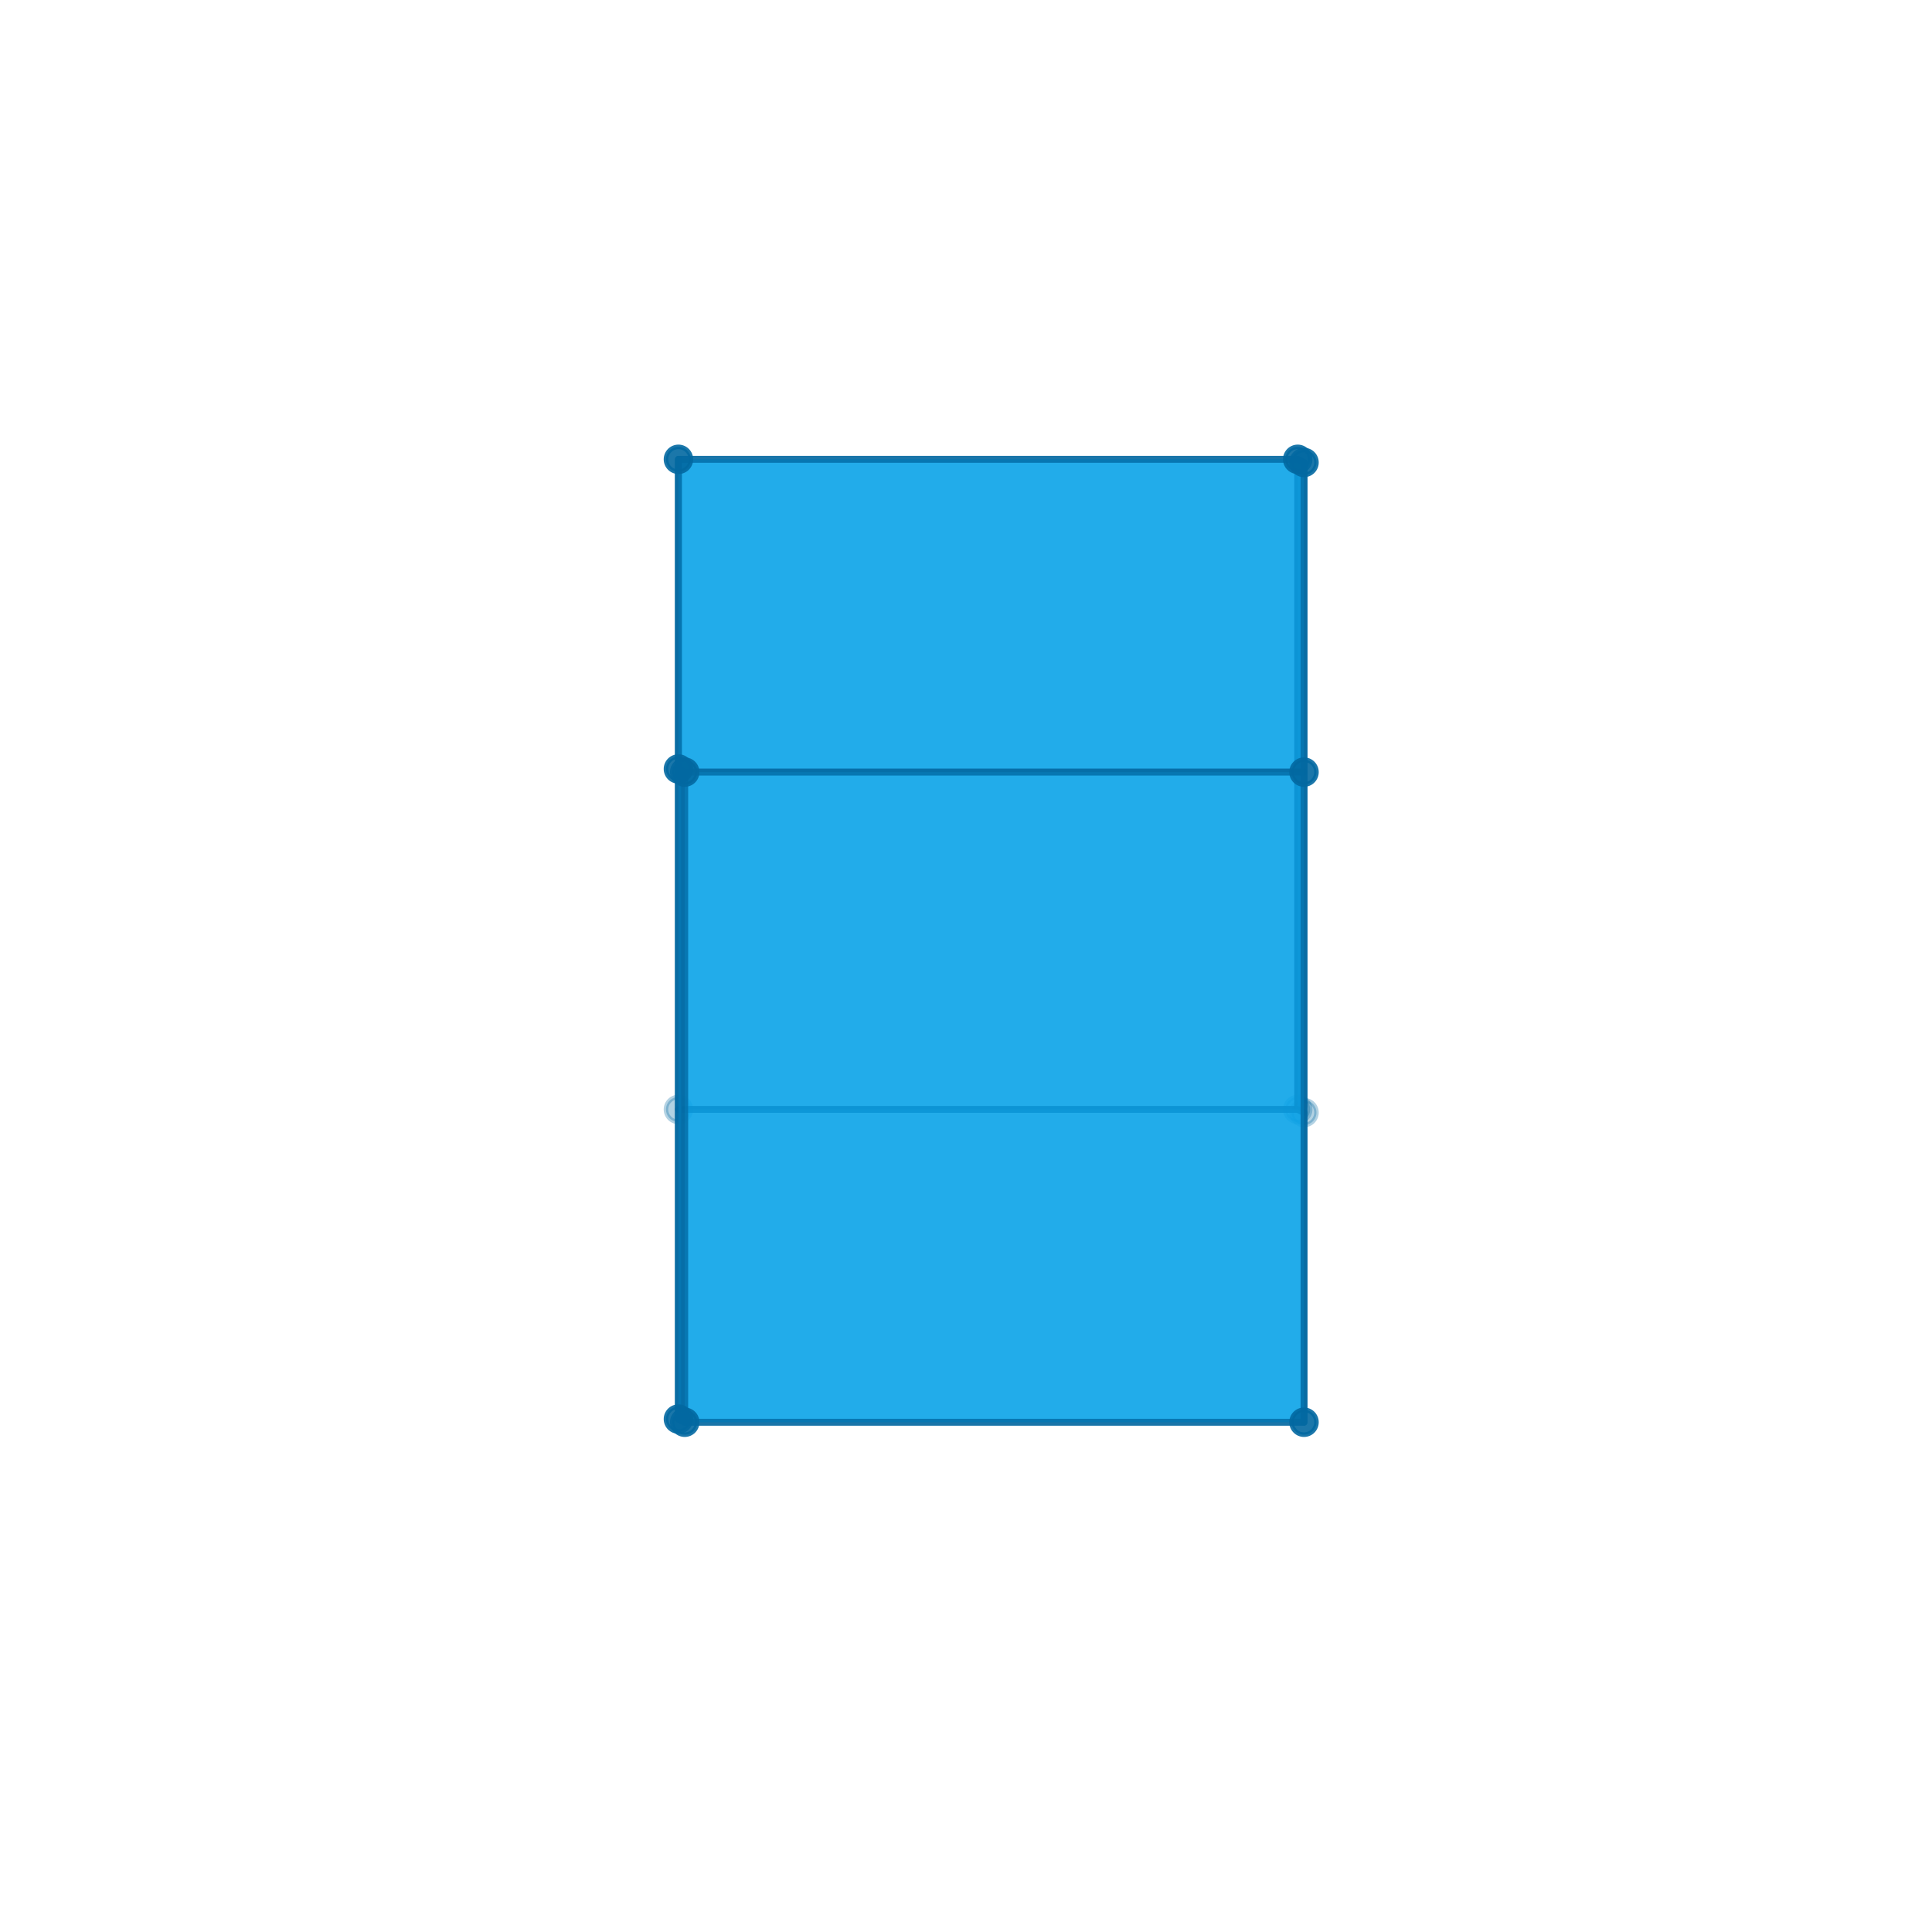
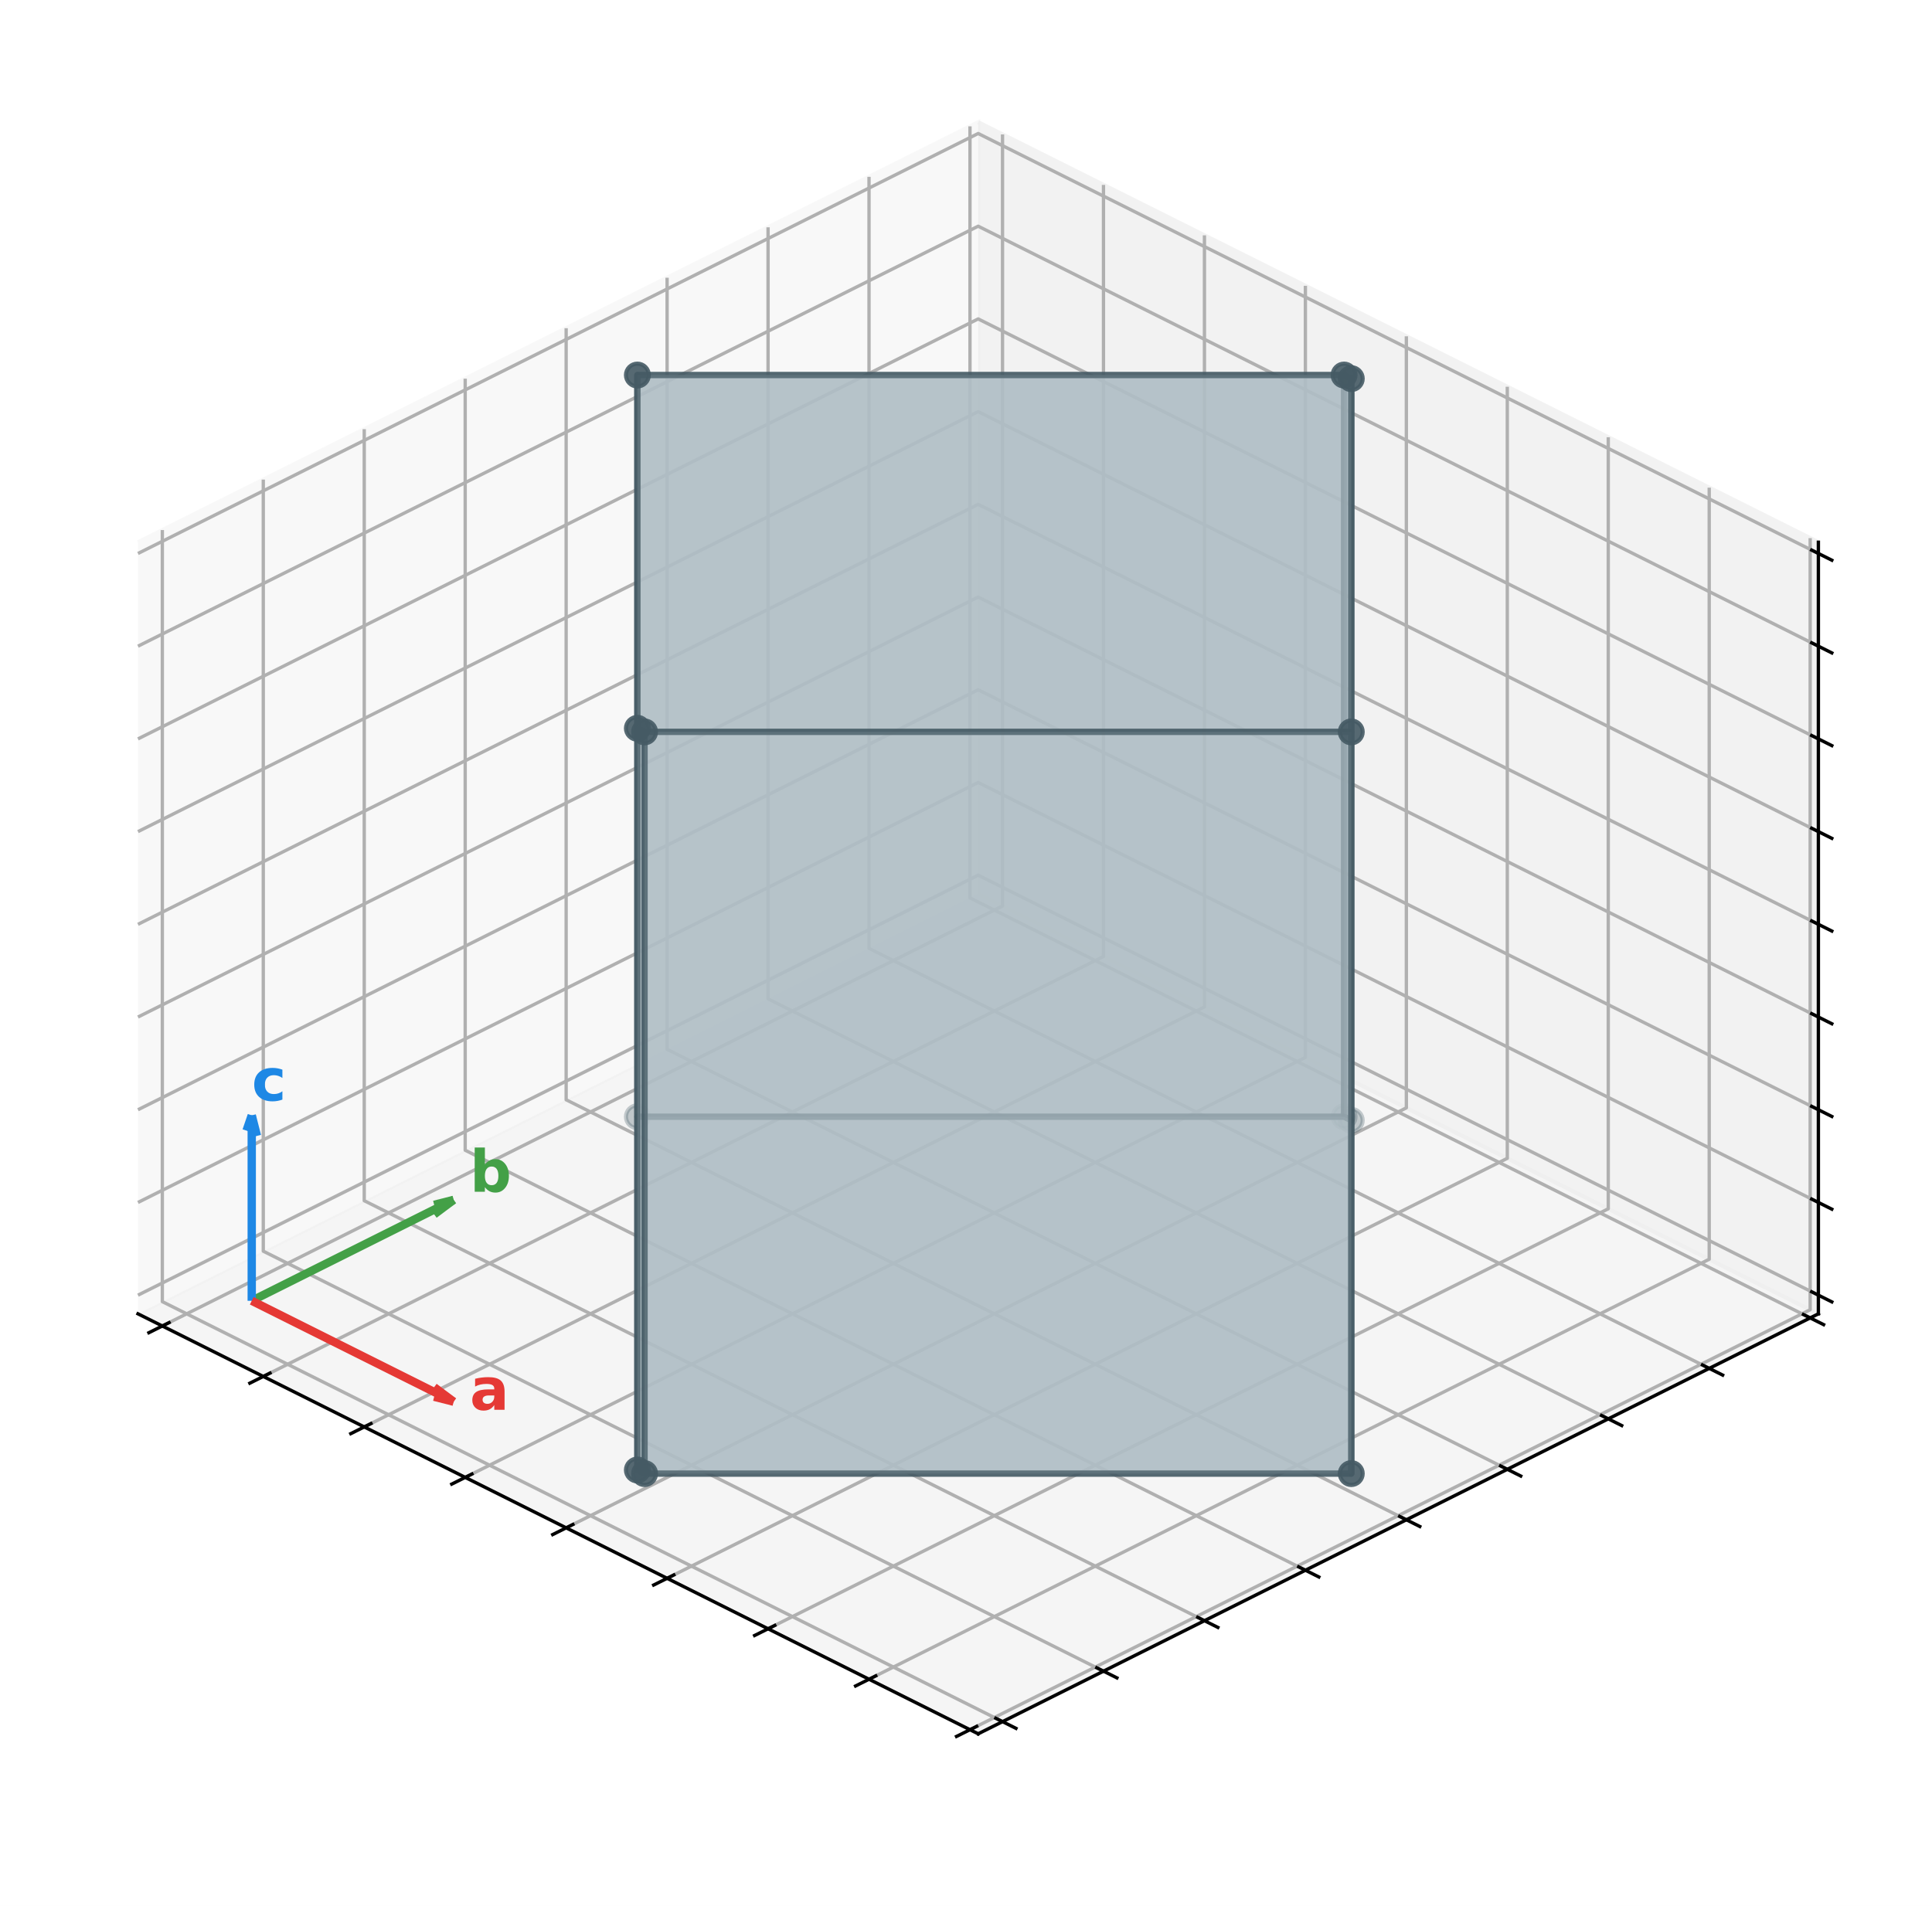
- <svg xmlns="http://www.w3.org/2000/svg" xmlns:xlink="http://www.w3.org/1999/xlink" width="424.8pt" height="424.8pt" viewBox="0 0 424.8 424.8" version="1.1">
+ <svg xmlns="http://www.w3.org/2000/svg" xmlns:xlink="http://www.w3.org/1999/xlink" width="464.059pt" height="457.92pt" viewBox="0 0 464.059 457.92" version="1.1">
  <defs>
    <style type="text/css">*{stroke-linejoin: round; stroke-linecap: butt}</style>
  </defs>
  <g id="figure_1">
    <g id="patch_1">
-       <path d="M 0 424.8  L 424.8 424.8  L 424.8 0  L 0 0  z " style="fill: #ffffff" />
+       <path d="M 0 457.92  L 464.059 457.92  L 464.059 0  L 0 0  z " style="fill: #ffffff" />
    </g>
    <g id="patch_2">
-       <path d="M 7.2 417.6  L 417.6 417.6  L 417.6 7.2  L 7.2 7.2  z " style="fill: #ffffff" />
+       <path d="M 7.2 450.72  L 450.72 450.72  L 450.72 7.2  L 7.2 7.2  z " style="fill: #ffffff" />
+     </g>
+     <g id="pane3d_1">
+       <g id="patch_3">
+         <path d="M 33.141 315.655  L 234.954 214.749  L 234.954 29.372  L 33.141 130.278  " style="fill: #f2f2f2; opacity: 0.5; stroke: #f2f2f2; stroke-linejoin: miter" />
+       </g>
+     </g>
+     <g id="pane3d_2">
+       <g id="patch_4">
+         <path d="M 234.954 214.749  L 436.766 315.655  L 436.766 130.278  L 234.954 29.372  " style="fill: #e6e6e6; opacity: 0.5; stroke: #e6e6e6; stroke-linejoin: miter" />
+       </g>
+     </g>
+     <g id="pane3d_3">
+       <g id="patch_5">
+         <path d="M 33.141 315.655  L 234.954 416.561  L 436.766 315.655  L 234.954 214.749  " style="fill: #ececec; opacity: 0.5; stroke: #ececec; stroke-linejoin: miter" />
+       </g>
+     </g>
+     <g id="grid3d_1">
+       <g id="Line3DCollection_1">
+         <path d="M 38.99 318.579  L 240.802 217.673  L 240.802 32.297  " style="fill: none; stroke: #b0b0b0; stroke-width: 0.8" />
+         <path d="M 63.24 330.704  L 265.052 229.798  L 265.052 44.421  " style="fill: none; stroke: #b0b0b0; stroke-width: 0.8" />
+         <path d="M 87.489 342.828  L 289.301 241.922  L 289.301 56.546  " style="fill: none; stroke: #b0b0b0; stroke-width: 0.8" />
+         <path d="M 111.738 354.953  L 313.55 254.047  L 313.55 68.671  " style="fill: none; stroke: #b0b0b0; stroke-width: 0.8" />
+         <path d="M 135.987 367.078  L 337.8 266.172  L 337.8 80.795  " style="fill: none; stroke: #b0b0b0; stroke-width: 0.8" />
+         <path d="M 160.237 379.202  L 362.049 278.296  L 362.049 92.92  " style="fill: none; stroke: #b0b0b0; stroke-width: 0.8" />
+         <path d="M 184.486 391.327  L 386.298 290.421  L 386.298 105.045  " style="fill: none; stroke: #b0b0b0; stroke-width: 0.8" />
+         <path d="M 208.735 403.452  L 410.547 302.545  L 410.547 117.169  " style="fill: none; stroke: #b0b0b0; stroke-width: 0.8" />
+         <path d="M 232.984 415.576  L 434.797 314.67  L 434.797 129.294  " style="fill: none; stroke: #b0b0b0; stroke-width: 0.8" />
+       </g>
+     </g>
+     <g id="grid3d_2">
+       <g id="Line3DCollection_2">
+         <path d="M 38.99 127.354  L 38.99 312.73  L 240.802 413.636  " style="fill: none; stroke: #b0b0b0; stroke-width: 0.8" />
+         <path d="M 63.24 115.229  L 63.24 300.606  L 265.052 401.512  " style="fill: none; stroke: #b0b0b0; stroke-width: 0.8" />
+         <path d="M 87.489 103.105  L 87.489 288.481  L 289.301 389.387  " style="fill: none; stroke: #b0b0b0; stroke-width: 0.8" />
+         <path d="M 111.738 90.98  L 111.738 276.356  L 313.55 377.262  " style="fill: none; stroke: #b0b0b0; stroke-width: 0.8" />
+         <path d="M 135.987 78.855  L 135.987 264.232  L 337.8 365.138  " style="fill: none; stroke: #b0b0b0; stroke-width: 0.8" />
+         <path d="M 160.237 66.731  L 160.237 252.107  L 362.049 353.013  " style="fill: none; stroke: #b0b0b0; stroke-width: 0.8" />
+         <path d="M 184.486 54.606  L 184.486 239.982  L 386.298 340.888  " style="fill: none; stroke: #b0b0b0; stroke-width: 0.8" />
+         <path d="M 208.735 42.481  L 208.735 227.858  L 410.547 328.764  " style="fill: none; stroke: #b0b0b0; stroke-width: 0.8" />
+         <path d="M 232.984 30.357  L 232.984 215.733  L 434.797 316.639  " style="fill: none; stroke: #b0b0b0; stroke-width: 0.8" />
+       </g>
+     </g>
+     <g id="grid3d_3">
+       <g id="Line3DCollection_3">
+         <path d="M 436.766 311.173  L 234.954 210.267  L 33.141 311.173  " style="fill: none; stroke: #b0b0b0; stroke-width: 0.8" />
+         <path d="M 436.766 288.899  L 234.954 187.993  L 33.141 288.899  " style="fill: none; stroke: #b0b0b0; stroke-width: 0.8" />
+         <path d="M 436.766 266.624  L 234.954 165.718  L 33.141 266.624  " style="fill: none; stroke: #b0b0b0; stroke-width: 0.8" />
+         <path d="M 436.766 244.35  L 234.954 143.444  L 33.141 244.35  " style="fill: none; stroke: #b0b0b0; stroke-width: 0.8" />
+         <path d="M 436.766 222.076  L 234.954 121.169  L 33.141 222.076  " style="fill: none; stroke: #b0b0b0; stroke-width: 0.8" />
+         <path d="M 436.766 199.801  L 234.954 98.895  L 33.141 199.801  " style="fill: none; stroke: #b0b0b0; stroke-width: 0.8" />
+         <path d="M 436.766 177.527  L 234.954 76.621  L 33.141 177.527  " style="fill: none; stroke: #b0b0b0; stroke-width: 0.8" />
+         <path d="M 436.766 155.252  L 234.954 54.346  L 33.141 155.252  " style="fill: none; stroke: #b0b0b0; stroke-width: 0.8" />
+         <path d="M 436.766 132.978  L 234.954 32.072  L 33.141 132.978  " style="fill: none; stroke: #b0b0b0; stroke-width: 0.8" />
+       </g>
+     </g>
+     <g id="axis3d_1">
+       <g id="line2d_1">
+         <path d="M 33.141 315.655  L 234.954 416.561  " style="fill: none; stroke: #000000; stroke-width: 0.8; stroke-linecap: square" />
+       </g>
+       <g id="xtick_1">
+         <g id="line2d_2">
+           <path d="M 40.605 317.772  L 35.761 320.194  " style="fill: none; stroke: #000000; stroke-width: 0.8; stroke-linecap: square" />
+         </g>
+       </g>
+       <g id="xtick_2">
+         <g id="line2d_3">
+           <path d="M 64.854 329.896  L 60.011 332.318  " style="fill: none; stroke: #000000; stroke-width: 0.8; stroke-linecap: square" />
+         </g>
+       </g>
+       <g id="xtick_3">
+         <g id="line2d_4">
+           <path d="M 89.103 342.021  L 84.26 344.443  " style="fill: none; stroke: #000000; stroke-width: 0.8; stroke-linecap: square" />
+         </g>
+       </g>
+       <g id="xtick_4">
+         <g id="line2d_5">
+           <path d="M 113.353 354.146  L 108.509 356.567  " style="fill: none; stroke: #000000; stroke-width: 0.8; stroke-linecap: square" />
+         </g>
+       </g>
+       <g id="xtick_5">
+         <g id="line2d_6">
+           <path d="M 137.602 366.27  L 132.758 368.692  " style="fill: none; stroke: #000000; stroke-width: 0.8; stroke-linecap: square" />
+         </g>
+       </g>
+       <g id="xtick_6">
+         <g id="line2d_7">
+           <path d="M 161.851 378.395  L 157.008 380.817  " style="fill: none; stroke: #000000; stroke-width: 0.8; stroke-linecap: square" />
+         </g>
+       </g>
+       <g id="xtick_7">
+         <g id="line2d_8">
+           <path d="M 186.1 390.52  L 181.257 392.941  " style="fill: none; stroke: #000000; stroke-width: 0.8; stroke-linecap: square" />
+         </g>
+       </g>
+       <g id="xtick_8">
+         <g id="line2d_9">
+           <path d="M 210.35 402.644  L 205.506 405.066  " style="fill: none; stroke: #000000; stroke-width: 0.8; stroke-linecap: square" />
+         </g>
+       </g>
+       <g id="xtick_9">
+         <g id="line2d_10">
+           <path d="M 234.599 414.769  L 229.755 417.191  " style="fill: none; stroke: #000000; stroke-width: 0.8; stroke-linecap: square" />
+         </g>
+       </g>
+     </g>
+     <g id="axis3d_2">
+       <g id="line2d_11">
+         <path d="M 436.766 315.655  L 234.954 416.561  " style="fill: none; stroke: #000000; stroke-width: 0.8; stroke-linecap: square" />
+       </g>
+       <g id="xtick_10">
+         <g id="line2d_12">
+           <path d="M 239.188 412.829  L 244.031 415.251  " style="fill: none; stroke: #000000; stroke-width: 0.8; stroke-linecap: square" />
+         </g>
+       </g>
+       <g id="xtick_11">
+         <g id="line2d_13">
+           <path d="M 263.437 400.704  L 268.281 403.126  " style="fill: none; stroke: #000000; stroke-width: 0.8; stroke-linecap: square" />
+         </g>
+       </g>
+       <g id="xtick_12">
+         <g id="line2d_14">
+           <path d="M 287.686 388.58  L 292.53 391.001  " style="fill: none; stroke: #000000; stroke-width: 0.8; stroke-linecap: square" />
+         </g>
+       </g>
+       <g id="xtick_13">
+         <g id="line2d_15">
+           <path d="M 311.936 376.455  L 316.779 378.877  " style="fill: none; stroke: #000000; stroke-width: 0.8; stroke-linecap: square" />
+         </g>
+       </g>
+       <g id="xtick_14">
+         <g id="line2d_16">
+           <path d="M 336.185 364.33  L 341.028 366.752  " style="fill: none; stroke: #000000; stroke-width: 0.8; stroke-linecap: square" />
+         </g>
+       </g>
+       <g id="xtick_15">
+         <g id="line2d_17">
+           <path d="M 360.434 352.206  L 365.278 354.628  " style="fill: none; stroke: #000000; stroke-width: 0.8; stroke-linecap: square" />
+         </g>
+       </g>
+       <g id="xtick_16">
+         <g id="line2d_18">
+           <path d="M 384.684 340.081  L 389.527 342.503  " style="fill: none; stroke: #000000; stroke-width: 0.8; stroke-linecap: square" />
+         </g>
+       </g>
+       <g id="xtick_17">
+         <g id="line2d_19">
+           <path d="M 408.933 327.957  L 413.776 330.378  " style="fill: none; stroke: #000000; stroke-width: 0.8; stroke-linecap: square" />
+         </g>
+       </g>
+       <g id="xtick_18">
+         <g id="line2d_20">
+           <path d="M 433.182 315.832  L 438.026 318.254  " style="fill: none; stroke: #000000; stroke-width: 0.8; stroke-linecap: square" />
+         </g>
+       </g>
+     </g>
+     <g id="axis3d_3">
+       <g id="line2d_21">
+         <path d="M 436.766 315.655  L 436.766 130.278  " style="fill: none; stroke: #000000; stroke-width: 0.8; stroke-linecap: square" />
+       </g>
+       <g id="xtick_19">
+         <g id="line2d_22">
+           <path d="M 435.151 310.366  L 439.995 312.788  " style="fill: none; stroke: #000000; stroke-width: 0.8; stroke-linecap: square" />
+         </g>
+       </g>
+       <g id="xtick_20">
+         <g id="line2d_23">
+           <path d="M 435.151 288.091  L 439.995 290.513  " style="fill: none; stroke: #000000; stroke-width: 0.8; stroke-linecap: square" />
+         </g>
+       </g>
+       <g id="xtick_21">
+         <g id="line2d_24">
+           <path d="M 435.151 265.817  L 439.995 268.239  " style="fill: none; stroke: #000000; stroke-width: 0.8; stroke-linecap: square" />
+         </g>
+       </g>
+       <g id="xtick_22">
+         <g id="line2d_25">
+           <path d="M 435.151 243.543  L 439.995 245.964  " style="fill: none; stroke: #000000; stroke-width: 0.8; stroke-linecap: square" />
+         </g>
+       </g>
+       <g id="xtick_23">
+         <g id="line2d_26">
+           <path d="M 435.151 221.268  L 439.995 223.69  " style="fill: none; stroke: #000000; stroke-width: 0.8; stroke-linecap: square" />
+         </g>
+       </g>
+       <g id="xtick_24">
+         <g id="line2d_27">
+           <path d="M 435.151 198.994  L 439.995 201.416  " style="fill: none; stroke: #000000; stroke-width: 0.8; stroke-linecap: square" />
+         </g>
+       </g>
+       <g id="xtick_25">
+         <g id="line2d_28">
+           <path d="M 435.151 176.72  L 439.995 179.141  " style="fill: none; stroke: #000000; stroke-width: 0.8; stroke-linecap: square" />
+         </g>
+       </g>
+       <g id="xtick_26">
+         <g id="line2d_29">
+           <path d="M 435.151 154.445  L 439.995 156.867  " style="fill: none; stroke: #000000; stroke-width: 0.8; stroke-linecap: square" />
+         </g>
+       </g>
+       <g id="xtick_27">
+         <g id="line2d_30">
+           <path d="M 435.151 132.171  L 439.995 134.593  " style="fill: none; stroke: #000000; stroke-width: 0.8; stroke-linecap: square" />
+         </g>
+       </g>
    </g>
    <g id="axes_1">
      <g id="Path3DCollection_1">
        <defs>
-           <path id="C0_0_88a5f1e202" d="M 0 2.739  C 0.726 2.739 1.423 2.45 1.936 1.936  C 2.45 1.423 2.739 0.726 2.739 -0  C 2.739 -0.726 2.45 -1.423 1.936 -1.936  C 1.423 -2.45 0.726 -2.739 0 -2.739  C -0.726 -2.739 -1.423 -2.45 -1.936 -1.936  C -2.45 -1.423 -2.739 -0.726 -2.739 0  C -2.739 0.726 -2.45 1.423 -1.936 1.936  C -1.423 2.45 -0.726 2.739 0 2.739  z " />
+           <path id="C0_0_2bc116fb0f" d="M 0 2.739  C 0.726 2.739 1.423 2.45 1.936 1.936  C 2.45 1.423 2.739 0.726 2.739 -0  C 2.739 -0.726 2.45 -1.423 1.936 -1.936  C 1.423 -2.45 0.726 -2.739 0 -2.739  C -0.726 -2.739 -1.423 -2.45 -1.936 -1.936  C -2.45 -1.423 -2.739 -0.726 -2.739 0  C -2.739 0.726 -2.45 1.423 -1.936 1.936  C -1.423 2.45 -0.726 2.739 0 2.739  z " />
        </defs>
-         <g clip-path="url(#pdd23b4eec6)">
-           <use xlink:href="#C0_0_88a5f1e202" x="149.172" y="243.939" style="fill: #0369a1; fill-opacity: 0.3; stroke: #0369a1; stroke-opacity: 0.3" />
-         </g>
-         <g clip-path="url(#pdd23b4eec6)">
-           <use xlink:href="#C0_0_88a5f1e202" x="285.338" y="243.939" style="fill: #0369a1; fill-opacity: 0.3; stroke: #0369a1; stroke-opacity: 0.3" />
-         </g>
-         <g clip-path="url(#pdd23b4eec6)">
-           <use xlink:href="#C0_0_88a5f1e202" x="286.72" y="244.63" style="fill: #0369a1; fill-opacity: 0.3; stroke: #0369a1; stroke-opacity: 0.3" />
-         </g>
+         <g clip-path="url(#pf17e3ab488)">
+           <use xlink:href="#C0_0_2bc116fb0f" x="153.099" y="268.306" style="fill: #455a64; fill-opacity: 0.3; stroke: #455a64; stroke-opacity: 0.3" />
+         </g>
+         <g clip-path="url(#pf17e3ab488)">
+           <use xlink:href="#C0_0_2bc116fb0f" x="322.844" y="268.306" style="fill: #455a64; fill-opacity: 0.3; stroke: #455a64; stroke-opacity: 0.3" />
+         </g>
+         <g clip-path="url(#pf17e3ab488)">
+           <use xlink:href="#C0_0_2bc116fb0f" x="324.568" y="269.168" style="fill: #455a64; fill-opacity: 0.3; stroke: #455a64; stroke-opacity: 0.3" />
+         </g>
+       </g>
+       <g id="text_1">
+         <g style="fill: #e53935" transform="translate(112.8455 338.7133) scale(0.14 -0.14)">
+           <defs>
+             <path id="DejaVuSans-Bold-61" d="M 2106 1575  Q 1756 1575 1579 1456  Q 1403 1338 1403 1106  Q 1403 894 1545 773  Q 1688 653 1941 653  Q 2256 653 2472 879  Q 2688 1106 2688 1447  L 2688 1575  L 2106 1575  z M 3816 1997  L 3816 0  L 2688 0  L 2688 519  Q 2463 200 2181 54  Q 1900 -91 1497 -91  Q 953 -91 614 226  Q 275 544 275 1050  Q 275 1666 698 1953  Q 1122 2241 2028 2241  L 2688 2241  L 2688 2328  Q 2688 2594 2478 2717  Q 2269 2841 1825 2841  Q 1466 2841 1156 2769  Q 847 2697 581 2553  L 581 3406  Q 941 3494 1303 3539  Q 1666 3584 2028 3584  Q 2975 3584 3395 3211  Q 3816 2838 3816 1997  z " transform="scale(0.015625)" />
+           </defs>
+           <use xlink:href="#DejaVuSans-Bold-61" />
+         </g>
+       </g>
+       <g id="text_2">
+         <g style="fill: #43a047" transform="translate(112.8455 286.3349) scale(0.14 -0.14)">
+           <defs>
+             <path id="DejaVuSans-Bold-62" d="M 2400 722  Q 2759 722 2948 984  Q 3138 1247 3138 1747  Q 3138 2247 2948 2509  Q 2759 2772 2400 2772  Q 2041 2772 1848 2508  Q 1656 2244 1656 1747  Q 1656 1250 1848 986  Q 2041 722 2400 722  z M 1656 2988  Q 1888 3294 2169 3439  Q 2450 3584 2816 3584  Q 3463 3584 3878 3070  Q 4294 2556 4294 1747  Q 4294 938 3878 423  Q 3463 -91 2816 -91  Q 2450 -91 2169 54  Q 1888 200 1656 506  L 1656 0  L 538 0  L 538 4863  L 1656 4863  L 1656 2988  z " transform="scale(0.015625)" />
+           </defs>
+           <use xlink:href="#DejaVuSans-Bold-62" />
+         </g>
+       </g>
+       <g id="text_3">
+         <g style="fill: #1e88e5" transform="translate(60.46709 264.4115) scale(0.14 -0.14)">
+           <defs>
+             <path id="DejaVuSans-Bold-63" d="M 3366 3391  L 3366 2478  Q 3138 2634 2908 2709  Q 2678 2784 2431 2784  Q 1963 2784 1702 2511  Q 1441 2238 1441 1747  Q 1441 1256 1702 982  Q 1963 709 2431 709  Q 2694 709 2930 787  Q 3166 866 3366 1019  L 3366 103  Q 3103 6 2833 -42  Q 2563 -91 2291 -91  Q 1344 -91 809 395  Q 275 881 275 1747  Q 275 2613 809 3098  Q 1344 3584 2291 3584  Q 2566 3584 2833 3536  Q 3100 3488 3366 3391  z " transform="scale(0.015625)" />
+           </defs>
+           <use xlink:href="#DejaVuSans-Bold-63" />
+         </g>
+       </g>
+       <g id="Line3DCollection_4">
+         <path d="M 108.966 288.275  L 60.467 312.524  " clip-path="url(#pf17e3ab488)" style="fill: none; stroke: #43a047; stroke-width: 2" />
+         <path d="M 108.966 288.275  L 104.281 291.77  " clip-path="url(#pf17e3ab488)" style="fill: none; stroke: #43a047; stroke-width: 2" />
+         <path d="M 108.966 288.275  L 104.281 289.464  " clip-path="url(#pf17e3ab488)" style="fill: none; stroke: #43a047; stroke-width: 2" />
+       </g>
+       <g id="Line3DCollection_5">
+         <path d="M 60.467 267.975  L 60.467 312.524  " clip-path="url(#pf17e3ab488)" style="fill: none; stroke: #1e88e5; stroke-width: 2" />
+         <path d="M 60.467 267.975  L 59.212 271.651  " clip-path="url(#pf17e3ab488)" style="fill: none; stroke: #1e88e5; stroke-width: 2" />
+         <path d="M 60.467 267.975  L 61.722 272.906  " clip-path="url(#pf17e3ab488)" style="fill: none; stroke: #1e88e5; stroke-width: 2" />
+       </g>
+       <g id="Line3DCollection_6">
+         <path d="M 108.966 336.773  L 60.467 312.524  " clip-path="url(#pf17e3ab488)" style="fill: none; stroke: #e53935; stroke-width: 2" />
+         <path d="M 108.966 336.773  L 104.281 335.584  " clip-path="url(#pf17e3ab488)" style="fill: none; stroke: #e53935; stroke-width: 2" />
+         <path d="M 108.966 336.773  L 104.281 333.278  " clip-path="url(#pf17e3ab488)" style="fill: none; stroke: #e53935; stroke-width: 2" />
      </g>
      <g id="Poly3DCollection_1">
-         <path d="M 285.338 100.995  L 285.338 243.939  L 149.172 243.939  L 149.172 100.995  z " clip-path="url(#pdd23b4eec6)" style="fill: #0ea5e9; fill-opacity: 0.7; stroke: #0369a1; stroke-opacity: 0.7; stroke-width: 1.5" />
-         <path d="M 286.72 101.686  L 286.72 244.63  L 285.338 243.939  L 285.338 100.995  z " clip-path="url(#pdd23b4eec6)" style="fill: #0ea5e9; fill-opacity: 0.7; stroke: #0369a1; stroke-opacity: 0.7; stroke-width: 1.5" />
-         <path d="M 286.72 244.63  L 286.72 312.713  L 150.554 312.713  L 149.172 312.022  L 149.172 243.939  L 285.338 243.939  z " clip-path="url(#pdd23b4eec6)" style="fill: #0ea5e9; fill-opacity: 0.7; stroke: #0369a1; stroke-opacity: 0.7; stroke-width: 1.5" />
-         <path d="M 149.172 100.995  L 149.172 243.939  L 149.172 312.022  L 149.172 169.078  z " clip-path="url(#pdd23b4eec6)" style="fill: #0ea5e9; fill-opacity: 0.7; stroke: #0369a1; stroke-opacity: 0.7; stroke-width: 1.5" />
-         <path d="M 286.72 169.769  L 286.72 312.713  L 286.72 244.63  L 286.72 101.686  z " clip-path="url(#pdd23b4eec6)" style="fill: #0ea5e9; fill-opacity: 0.7; stroke: #0369a1; stroke-opacity: 0.7; stroke-width: 1.5" />
-         <path d="M 149.172 100.995  L 149.172 169.078  L 150.554 169.769  L 286.72 169.769  L 286.72 101.686  L 285.338 100.995  z " clip-path="url(#pdd23b4eec6)" style="fill: #0ea5e9; fill-opacity: 0.7; stroke: #0369a1; stroke-opacity: 0.7; stroke-width: 1.5" />
-         <path d="M 149.172 169.078  L 149.172 312.022  L 150.554 312.713  L 150.554 169.769  z " clip-path="url(#pdd23b4eec6)" style="fill: #0ea5e9; fill-opacity: 0.7; stroke: #0369a1; stroke-opacity: 0.7; stroke-width: 1.5" />
-         <path d="M 150.554 169.769  L 150.554 312.713  L 286.72 312.713  L 286.72 169.769  z " clip-path="url(#pdd23b4eec6)" style="fill: #0ea5e9; fill-opacity: 0.7; stroke: #0369a1; stroke-opacity: 0.7; stroke-width: 1.5" />
+         <path d="M 322.844 90.111  L 322.844 268.306  L 153.099 268.306  L 153.099 90.111  z " clip-path="url(#pf17e3ab488)" style="fill: #b0bec5; fill-opacity: 0.7; stroke: #455a64; stroke-opacity: 0.7; stroke-width: 1.5" />
+         <path d="M 324.568 90.973  L 324.568 269.168  L 322.844 268.306  L 322.844 90.111  z " clip-path="url(#pf17e3ab488)" style="fill: #b0bec5; fill-opacity: 0.7; stroke: #455a64; stroke-opacity: 0.7; stroke-width: 1.5" />
+         <path d="M 324.568 269.168  L 324.568 354.04  L 154.823 354.04  L 153.099 353.178  L 153.099 268.306  L 322.844 268.306  z " clip-path="url(#pf17e3ab488)" style="fill: #b0bec5; fill-opacity: 0.7; stroke: #455a64; stroke-opacity: 0.7; stroke-width: 1.5" />
+         <path d="M 153.099 90.111  L 153.099 268.306  L 153.099 353.178  L 153.099 174.983  z " clip-path="url(#pf17e3ab488)" style="fill: #b0bec5; fill-opacity: 0.7; stroke: #455a64; stroke-opacity: 0.7; stroke-width: 1.5" />
+         <path d="M 324.568 175.845  L 324.568 354.04  L 324.568 269.168  L 324.568 90.973  z " clip-path="url(#pf17e3ab488)" style="fill: #b0bec5; fill-opacity: 0.7; stroke: #455a64; stroke-opacity: 0.7; stroke-width: 1.5" />
+         <path d="M 153.099 90.111  L 153.099 174.983  L 154.823 175.845  L 324.568 175.845  L 324.568 90.973  L 322.844 90.111  z " clip-path="url(#pf17e3ab488)" style="fill: #b0bec5; fill-opacity: 0.7; stroke: #455a64; stroke-opacity: 0.7; stroke-width: 1.5" />
+         <path d="M 153.099 174.983  L 153.099 353.178  L 154.823 354.04  L 154.823 175.845  z " clip-path="url(#pf17e3ab488)" style="fill: #b0bec5; fill-opacity: 0.7; stroke: #455a64; stroke-opacity: 0.7; stroke-width: 1.5" />
+         <path d="M 154.823 175.845  L 154.823 354.04  L 324.568 354.04  L 324.568 175.845  z " clip-path="url(#pf17e3ab488)" style="fill: #b0bec5; fill-opacity: 0.7; stroke: #455a64; stroke-opacity: 0.7; stroke-width: 1.5" />
      </g>
      <g id="Path3DCollection_2">
        <defs>
-           <path id="C1_0_b824c1e601" d="M 0 2.739  C 0.726 2.739 1.423 2.45 1.936 1.936  C 2.45 1.423 2.739 0.726 2.739 -0  C 2.739 -0.726 2.45 -1.423 1.936 -1.936  C 1.423 -2.45 0.726 -2.739 0 -2.739  C -0.726 -2.739 -1.423 -2.45 -1.936 -1.936  C -2.45 -1.423 -2.739 -0.726 -2.739 0  C -2.739 0.726 -2.45 1.423 -1.936 1.936  C -1.423 2.45 -0.726 2.739 0 2.739  z " />
+           <path id="C1_0_56c0564010" d="M 0 2.739  C 0.726 2.739 1.423 2.45 1.936 1.936  C 2.45 1.423 2.739 0.726 2.739 -0  C 2.739 -0.726 2.45 -1.423 1.936 -1.936  C 1.423 -2.45 0.726 -2.739 0 -2.739  C -0.726 -2.739 -1.423 -2.45 -1.936 -1.936  C -2.45 -1.423 -2.739 -0.726 -2.739 0  C -2.739 0.726 -2.45 1.423 -1.936 1.936  C -1.423 2.45 -0.726 2.739 0 2.739  z " />
        </defs>
-         <g clip-path="url(#pdd23b4eec6)">
-           <use xlink:href="#C1_0_b824c1e601" x="149.172" y="100.995" style="fill: #0369a1; fill-opacity: 0.9; stroke: #0369a1; stroke-opacity: 0.9" />
-         </g>
-         <g clip-path="url(#pdd23b4eec6)">
-           <use xlink:href="#C1_0_b824c1e601" x="285.338" y="100.995" style="fill: #0369a1; fill-opacity: 0.9; stroke: #0369a1; stroke-opacity: 0.9" />
-         </g>
-         <g clip-path="url(#pdd23b4eec6)">
-           <use xlink:href="#C1_0_b824c1e601" x="286.72" y="101.686" style="fill: #0369a1; fill-opacity: 0.9; stroke: #0369a1; stroke-opacity: 0.9" />
-         </g>
-         <g clip-path="url(#pdd23b4eec6)">
-           <use xlink:href="#C1_0_b824c1e601" x="149.172" y="312.022" style="fill: #0369a1; fill-opacity: 0.9; stroke: #0369a1; stroke-opacity: 0.9" />
-         </g>
-         <g clip-path="url(#pdd23b4eec6)">
-           <use xlink:href="#C1_0_b824c1e601" x="286.72" y="312.713" style="fill: #0369a1; fill-opacity: 0.9; stroke: #0369a1; stroke-opacity: 0.9" />
-         </g>
-         <g clip-path="url(#pdd23b4eec6)">
-           <use xlink:href="#C1_0_b824c1e601" x="150.554" y="312.713" style="fill: #0369a1; fill-opacity: 0.9; stroke: #0369a1; stroke-opacity: 0.9" />
-         </g>
-         <g clip-path="url(#pdd23b4eec6)">
-           <use xlink:href="#C1_0_b824c1e601" x="149.172" y="169.078" style="fill: #0369a1; fill-opacity: 0.9; stroke: #0369a1; stroke-opacity: 0.9" />
-         </g>
-         <g clip-path="url(#pdd23b4eec6)">
-           <use xlink:href="#C1_0_b824c1e601" x="286.72" y="169.769" style="fill: #0369a1; fill-opacity: 0.9; stroke: #0369a1; stroke-opacity: 0.9" />
-         </g>
-         <g clip-path="url(#pdd23b4eec6)">
-           <use xlink:href="#C1_0_b824c1e601" x="150.554" y="169.769" style="fill: #0369a1; fill-opacity: 0.9; stroke: #0369a1; stroke-opacity: 0.9" />
+         <g clip-path="url(#pf17e3ab488)">
+           <use xlink:href="#C1_0_56c0564010" x="153.099" y="90.111" style="fill: #455a64; fill-opacity: 0.9; stroke: #455a64; stroke-opacity: 0.9" />
+         </g>
+         <g clip-path="url(#pf17e3ab488)">
+           <use xlink:href="#C1_0_56c0564010" x="322.844" y="90.111" style="fill: #455a64; fill-opacity: 0.9; stroke: #455a64; stroke-opacity: 0.9" />
+         </g>
+         <g clip-path="url(#pf17e3ab488)">
+           <use xlink:href="#C1_0_56c0564010" x="324.568" y="90.973" style="fill: #455a64; fill-opacity: 0.9; stroke: #455a64; stroke-opacity: 0.9" />
+         </g>
+         <g clip-path="url(#pf17e3ab488)">
+           <use xlink:href="#C1_0_56c0564010" x="153.099" y="353.178" style="fill: #455a64; fill-opacity: 0.9; stroke: #455a64; stroke-opacity: 0.9" />
+         </g>
+         <g clip-path="url(#pf17e3ab488)">
+           <use xlink:href="#C1_0_56c0564010" x="324.568" y="354.04" style="fill: #455a64; fill-opacity: 0.9; stroke: #455a64; stroke-opacity: 0.9" />
+         </g>
+         <g clip-path="url(#pf17e3ab488)">
+           <use xlink:href="#C1_0_56c0564010" x="154.823" y="354.04" style="fill: #455a64; fill-opacity: 0.9; stroke: #455a64; stroke-opacity: 0.9" />
+         </g>
+         <g clip-path="url(#pf17e3ab488)">
+           <use xlink:href="#C1_0_56c0564010" x="153.099" y="174.983" style="fill: #455a64; fill-opacity: 0.9; stroke: #455a64; stroke-opacity: 0.9" />
+         </g>
+         <g clip-path="url(#pf17e3ab488)">
+           <use xlink:href="#C1_0_56c0564010" x="324.568" y="175.845" style="fill: #455a64; fill-opacity: 0.9; stroke: #455a64; stroke-opacity: 0.9" />
+         </g>
+         <g clip-path="url(#pf17e3ab488)">
+           <use xlink:href="#C1_0_56c0564010" x="154.823" y="175.845" style="fill: #455a64; fill-opacity: 0.9; stroke: #455a64; stroke-opacity: 0.9" />
        </g>
      </g>
    </g>
  </g>
  <defs>
-     <clipPath id="pdd23b4eec6">
-       <rect x="7.2" y="7.2" width="410.4" height="410.4" />
+     <clipPath id="pf17e3ab488">
+       <rect x="7.2" y="7.2" width="443.52" height="443.52" />
    </clipPath>
  </defs>
</svg>
